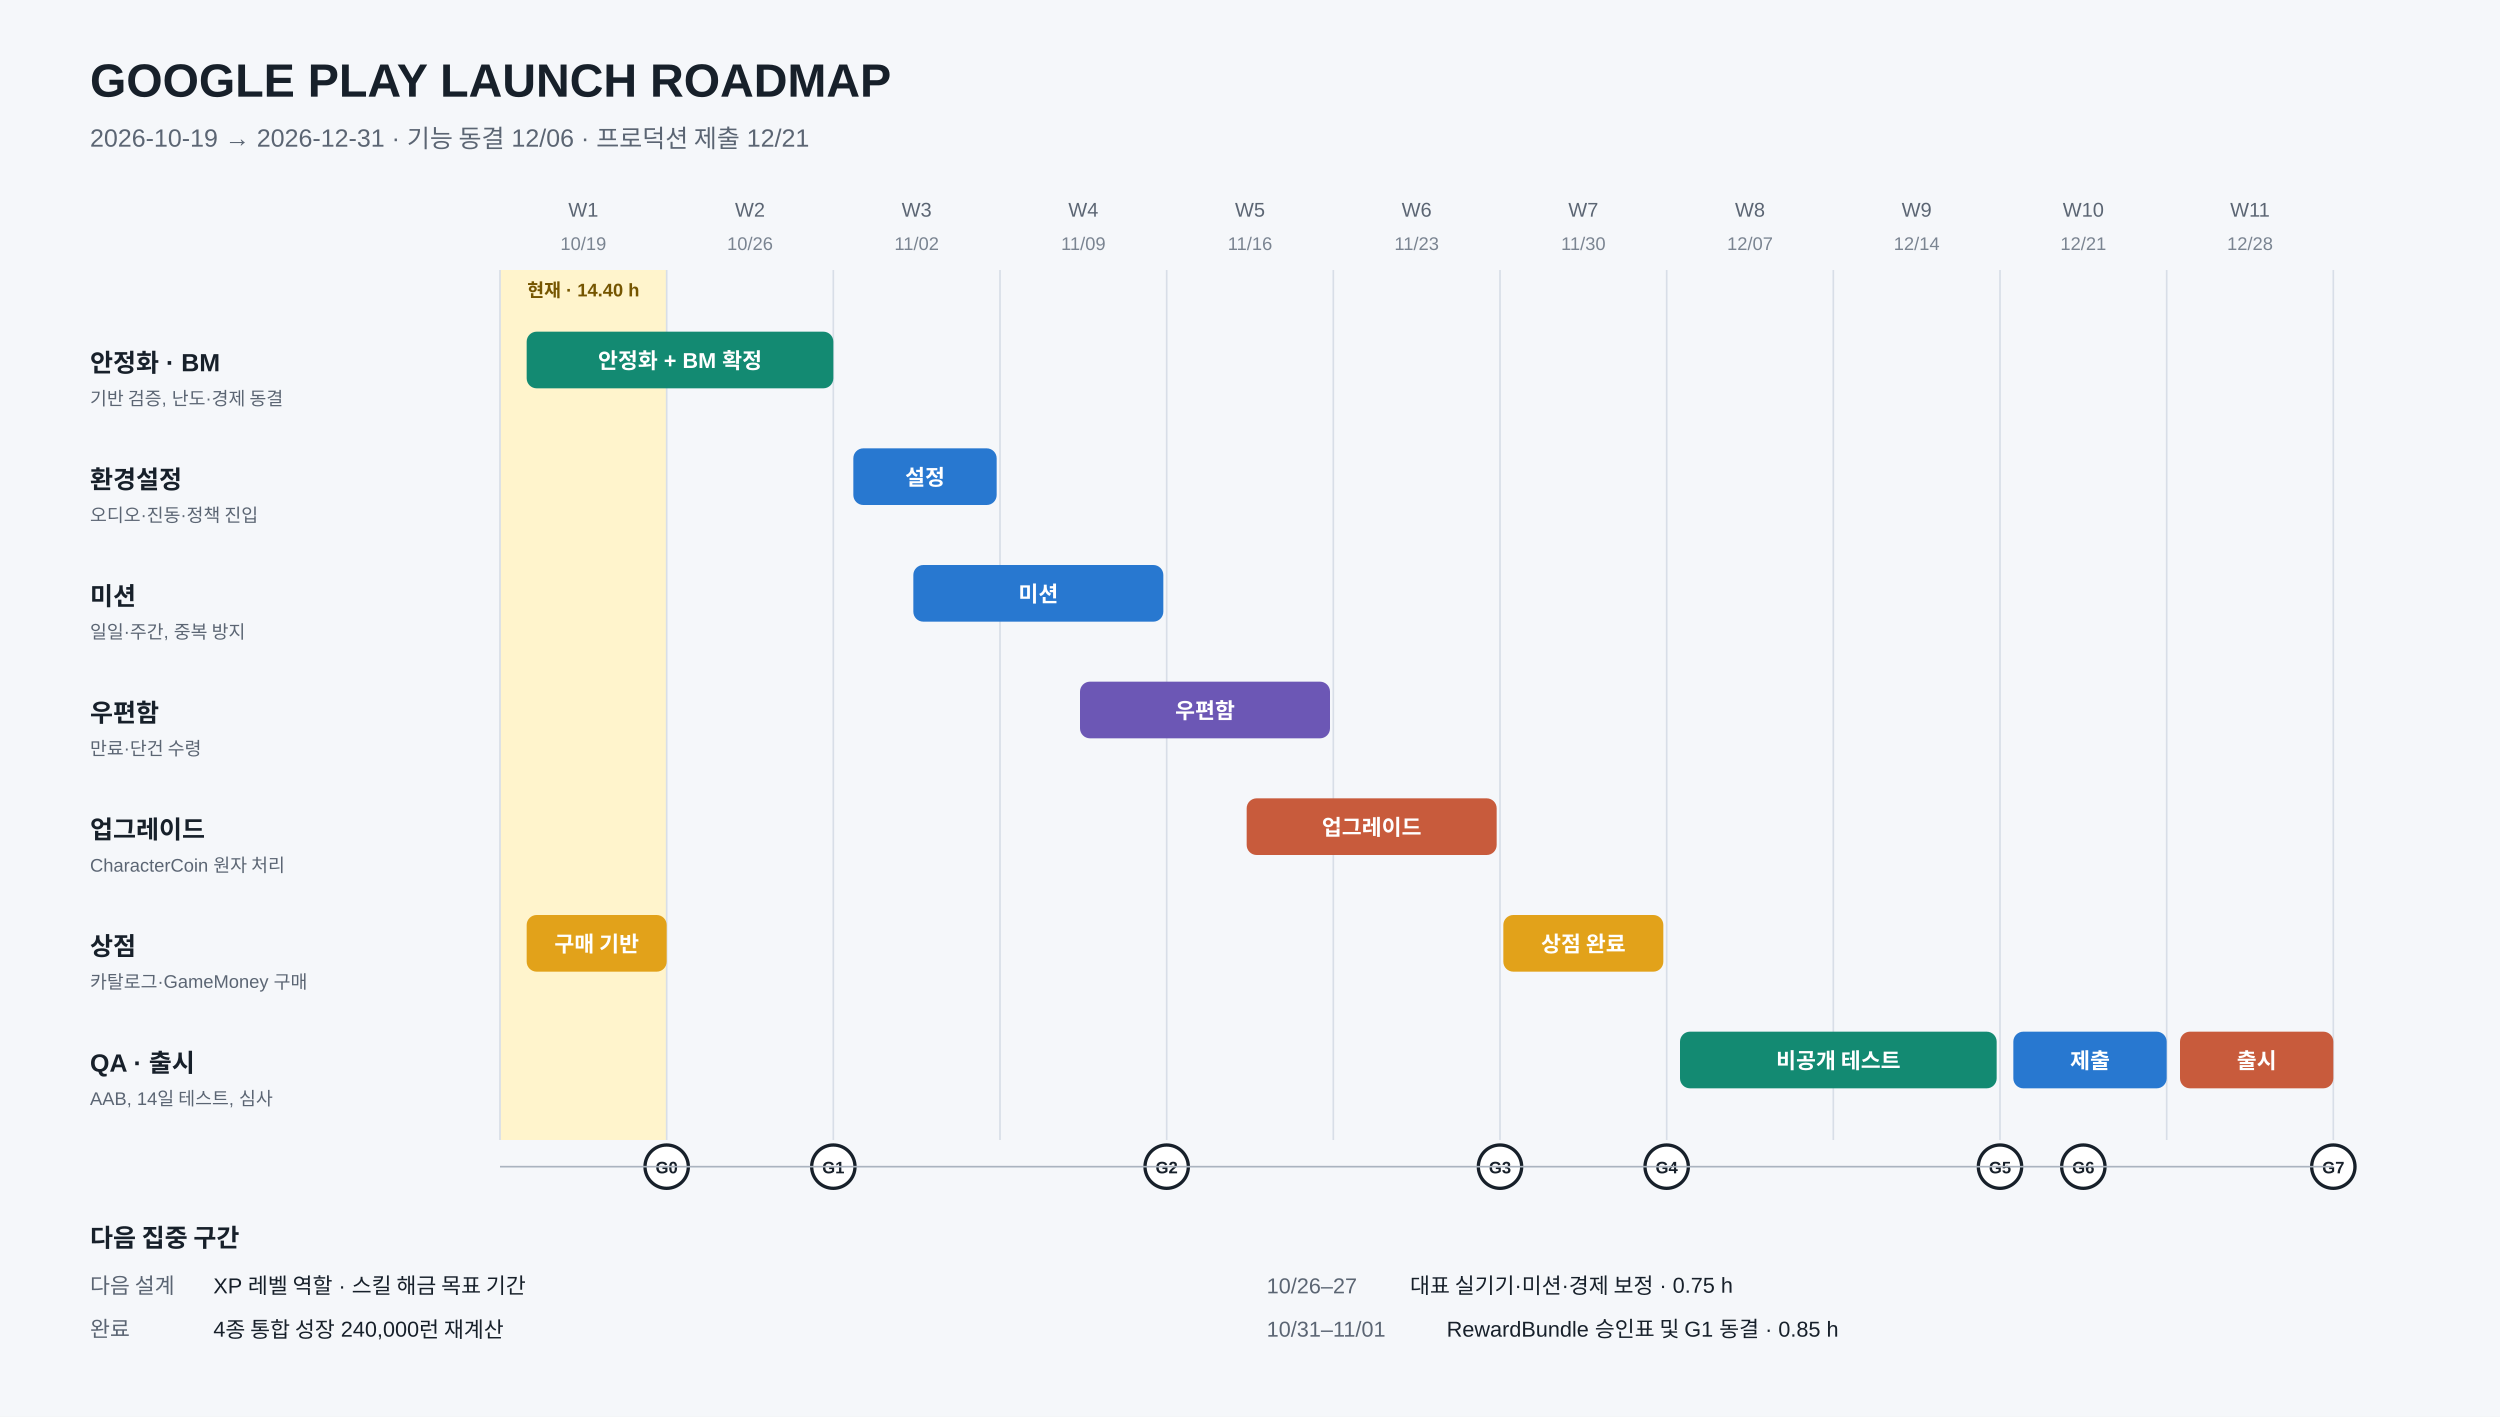
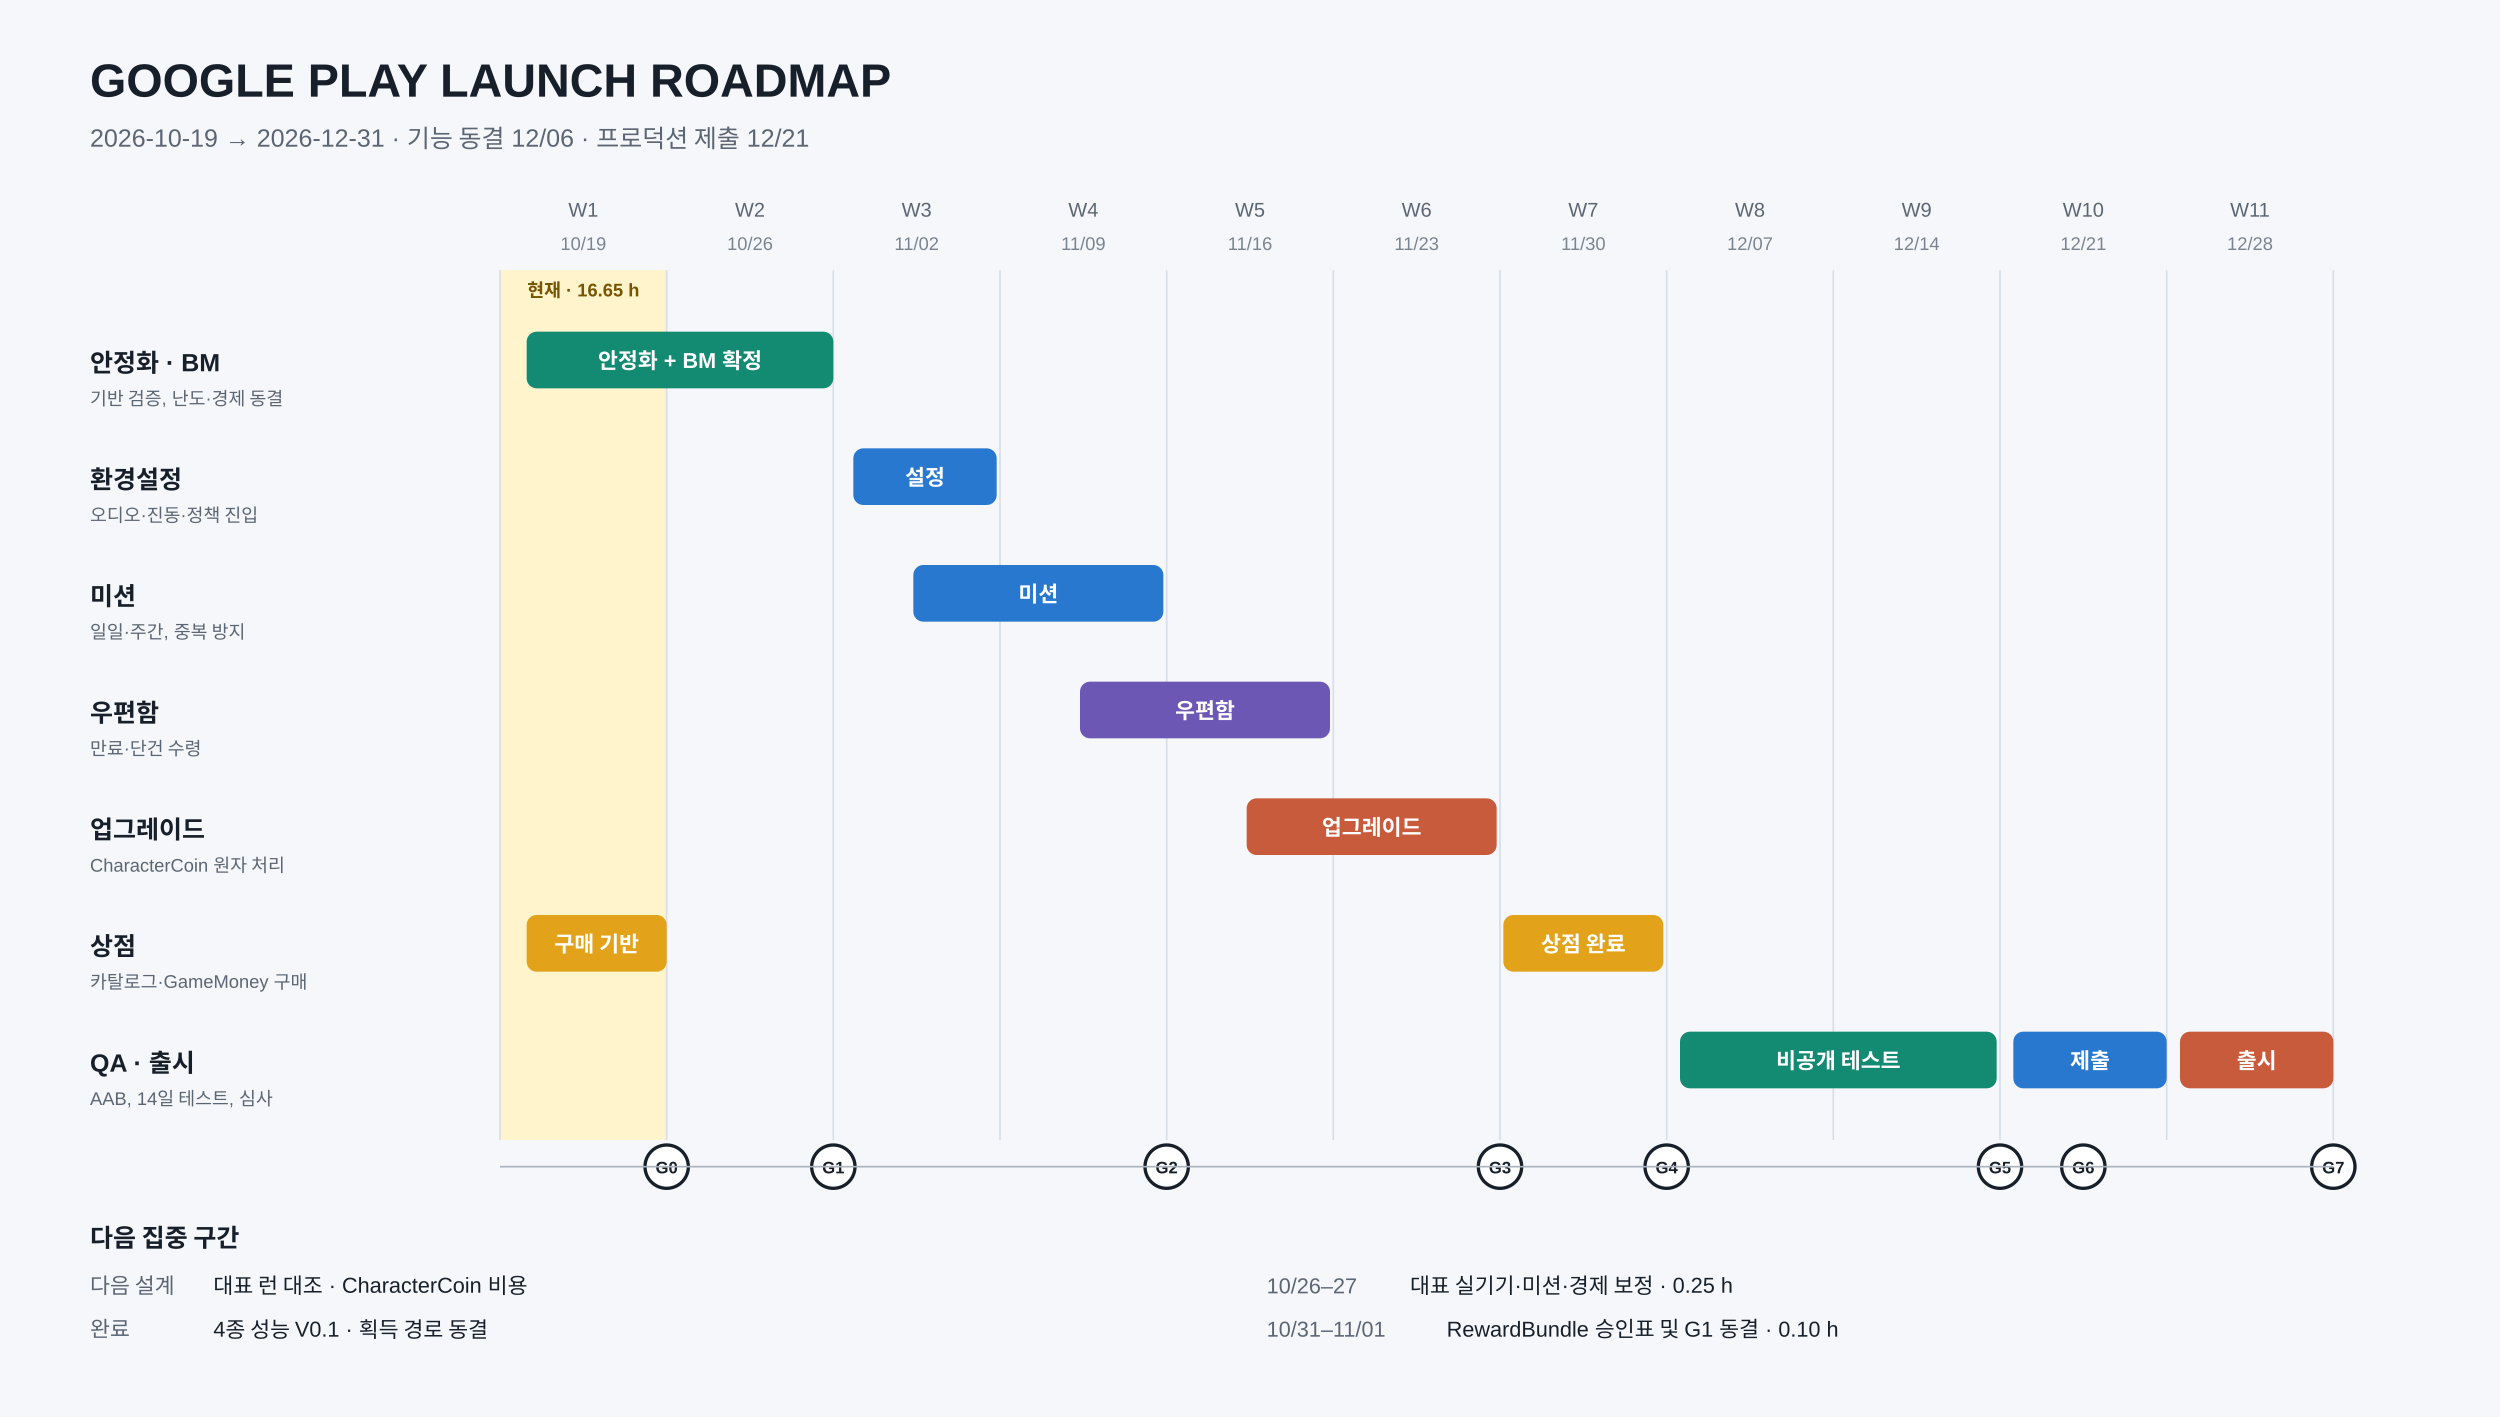
<svg xmlns="http://www.w3.org/2000/svg" width="1500" height="850" viewBox="0 0 1500 850" role="img" aria-labelledby="title desc">
  <rect width="1500" height="850" fill="#F5F7FA" />
  <text x="54" y="58" fill="#17202A" font-family="Arial, sans-serif" font-size="28" font-weight="700">GOOGLE PLAY LAUNCH ROADMAP</text>
  <text x="54" y="88" fill="#5B6573" font-family="Arial, sans-serif" font-size="15">2026-10-19 → 2026-12-31 · 기능 동결 12/06 · 프로덕션 제출 12/21</text>
  <g font-family="Arial, sans-serif" font-size="12" fill="#5B6573" text-anchor="middle">
    <text x="350" y="130">W1</text>
    <text x="450" y="130">W2</text>
    <text x="550" y="130">W3</text>
    <text x="650" y="130">W4</text>
    <text x="750" y="130">W5</text>
    <text x="850" y="130">W6</text>
    <text x="950" y="130">W7</text>
    <text x="1050" y="130">W8</text>
    <text x="1150" y="130">W9</text>
    <text x="1250" y="130">W10</text>
    <text x="1350" y="130">W11</text>
  </g>
  <g font-family="Arial, sans-serif" font-size="11" fill="#7A8491" text-anchor="middle">
    <text x="350" y="150">10/19</text>
    <text x="450" y="150">10/26</text>
    <text x="550" y="150">11/02</text>
    <text x="650" y="150">11/09</text>
    <text x="750" y="150">11/16</text>
    <text x="850" y="150">11/23</text>
    <text x="950" y="150">11/30</text>
    <text x="1050" y="150">12/07</text>
    <text x="1150" y="150">12/14</text>
    <text x="1250" y="150">12/21</text>
    <text x="1350" y="150">12/28</text>
  </g>
  <rect x="300" y="162" width="100" height="522" fill="#FFF4CC" />
-   <text x="350" y="178" text-anchor="middle" fill="#755500" font-family="Arial, sans-serif" font-size="11" font-weight="700">현재 · 14.40 h</text>
+   <text x="350" y="178" text-anchor="middle" fill="#755500" font-family="Arial, sans-serif" font-size="11" font-weight="700">현재 · 16.65 h</text>
  <g stroke="#D8DEE7" stroke-width="1">
    <line x1="300" y1="162" x2="300" y2="684" />
    <line x1="400" y1="162" x2="400" y2="684" />
    <line x1="500" y1="162" x2="500" y2="684" />
    <line x1="600" y1="162" x2="600" y2="684" />
    <line x1="700" y1="162" x2="700" y2="684" />
    <line x1="800" y1="162" x2="800" y2="684" />
    <line x1="900" y1="162" x2="900" y2="684" />
    <line x1="1000" y1="162" x2="1000" y2="684" />
    <line x1="1100" y1="162" x2="1100" y2="684" />
    <line x1="1200" y1="162" x2="1200" y2="684" />
    <line x1="1300" y1="162" x2="1300" y2="684" />
    <line x1="1400" y1="162" x2="1400" y2="684" />
  </g>
  <g font-family="Arial, sans-serif" font-size="15" fill="#17202A">
    <text x="54" y="223" font-weight="700">안정화 · BM</text>
    <text x="54" y="293" font-weight="700">환경설정</text>
    <text x="54" y="363" font-weight="700">미션</text>
    <text x="54" y="433" font-weight="700">우편함</text>
    <text x="54" y="503" font-weight="700">업그레이드</text>
    <text x="54" y="573" font-weight="700">상점</text>
    <text x="54" y="643" font-weight="700">QA · 출시</text>
  </g>
  <g font-family="Arial, sans-serif" font-size="11" fill="#5B6573">
    <text x="54" y="243">기반 검증, 난도·경제 동결</text>
    <text x="54" y="313">오디오·진동·정책 진입</text>
    <text x="54" y="383">일일·주간, 중복 방지</text>
    <text x="54" y="453">만료·단건 수령</text>
    <text x="54" y="523">CharacterCoin 원자 처리</text>
    <text x="54" y="593">카탈로그·GameMoney 구매</text>
    <text x="54" y="663">AAB, 14일 테스트, 심사</text>
  </g>
  <g font-family="Arial, sans-serif" font-size="13" font-weight="700" fill="#FFFFFF">
    <rect x="316" y="199" width="184" height="34" rx="6" fill="#138A72" />
    <text x="408" y="221" text-anchor="middle">안정화 + BM 확정</text>
    <rect x="512" y="269" width="86" height="34" rx="6" fill="#2878D0" />
    <text x="555" y="291" text-anchor="middle">설정</text>
    <rect x="548" y="339" width="150" height="34" rx="6" fill="#2878D0" />
    <text x="623" y="361" text-anchor="middle">미션</text>
    <rect x="648" y="409" width="150" height="34" rx="6" fill="#6C57B5" />
    <text x="723" y="431" text-anchor="middle">우편함</text>
    <rect x="748" y="479" width="150" height="34" rx="6" fill="#C85B3C" />
    <text x="823" y="501" text-anchor="middle">업그레이드</text>
    <rect x="316" y="549" width="84" height="34" rx="6" fill="#E2A21A" />
    <text x="358" y="571" text-anchor="middle">구매 기반</text>
    <rect x="902" y="549" width="96" height="34" rx="6" fill="#E2A21A" />
    <text x="950" y="571" text-anchor="middle">상점 완료</text>
    <rect x="1008" y="619" width="190" height="34" rx="6" fill="#138A72" />
    <text x="1103" y="641" text-anchor="middle">비공개 테스트</text>
    <rect x="1208" y="619" width="92" height="34" rx="6" fill="#2878D0" />
    <text x="1254" y="641" text-anchor="middle">제출</text>
    <rect x="1308" y="619" width="92" height="34" rx="6" fill="#C85B3C" />
    <text x="1354" y="641" text-anchor="middle">출시</text>
  </g>
  <g stroke="#17202A" stroke-width="2" fill="#FFFFFF" font-family="Arial, sans-serif" font-size="10" text-anchor="middle">
    <circle cx="400" cy="700" r="13" />
    <circle cx="500" cy="700" r="13" />
    <circle cx="700" cy="700" r="13" />
    <circle cx="900" cy="700" r="13" />
    <circle cx="1000" cy="700" r="13" />
    <circle cx="1200" cy="700" r="13" />
    <circle cx="1250" cy="700" r="13" />
    <circle cx="1400" cy="700" r="13" />
    <g fill="#17202A" stroke="none" font-weight="700">
      <text x="400" y="704">G0</text>
      <text x="500" y="704">G1</text>
      <text x="700" y="704">G2</text>
      <text x="900" y="704">G3</text>
      <text x="1000" y="704">G4</text>
      <text x="1200" y="704">G5</text>
      <text x="1250" y="704">G6</text>
      <text x="1400" y="704">G7</text>
    </g>
  </g>
  <line x1="300" y1="700" x2="1400" y2="700" stroke="#AAB3BF" stroke-width="1" />
  <g font-family="Arial, sans-serif">
    <text x="54" y="748" fill="#17202A" font-size="15" font-weight="700">다음 집중 구간</text>
    <text x="54" y="776" fill="#5B6573" font-size="13">다음 설계</text>
-     <text x="128" y="776" fill="#17202A" font-size="13">XP 레벨 역할 · 스킬 해금 목표 기간</text>
+     <text x="128" y="776" fill="#17202A" font-size="13">대표 런 대조 · CharacterCoin 비용</text>
    <text x="54" y="802" fill="#5B6573" font-size="13">완료</text>
-     <text x="128" y="802" fill="#17202A" font-size="13">4종 통합 성장 240,000런 재계산</text>
+     <text x="128" y="802" fill="#17202A" font-size="13">4종 성능 V0.1 · 획득 경로 동결</text>
    <text x="760" y="776" fill="#5B6573" font-size="13">10/26–27</text>
-     <text x="846" y="776" fill="#17202A" font-size="13">대표 실기기·미션·경제 보정 · 0.75 h</text>
+     <text x="846" y="776" fill="#17202A" font-size="13">대표 실기기·미션·경제 보정 · 0.25 h</text>
    <text x="760" y="802" fill="#5B6573" font-size="13">10/31–11/01</text>
-     <text x="868" y="802" fill="#17202A" font-size="13">RewardBundle 승인표 및 G1 동결 · 0.85 h</text>
+     <text x="868" y="802" fill="#17202A" font-size="13">RewardBundle 승인표 및 G1 동결 · 0.10 h</text>
  </g>
</svg>
